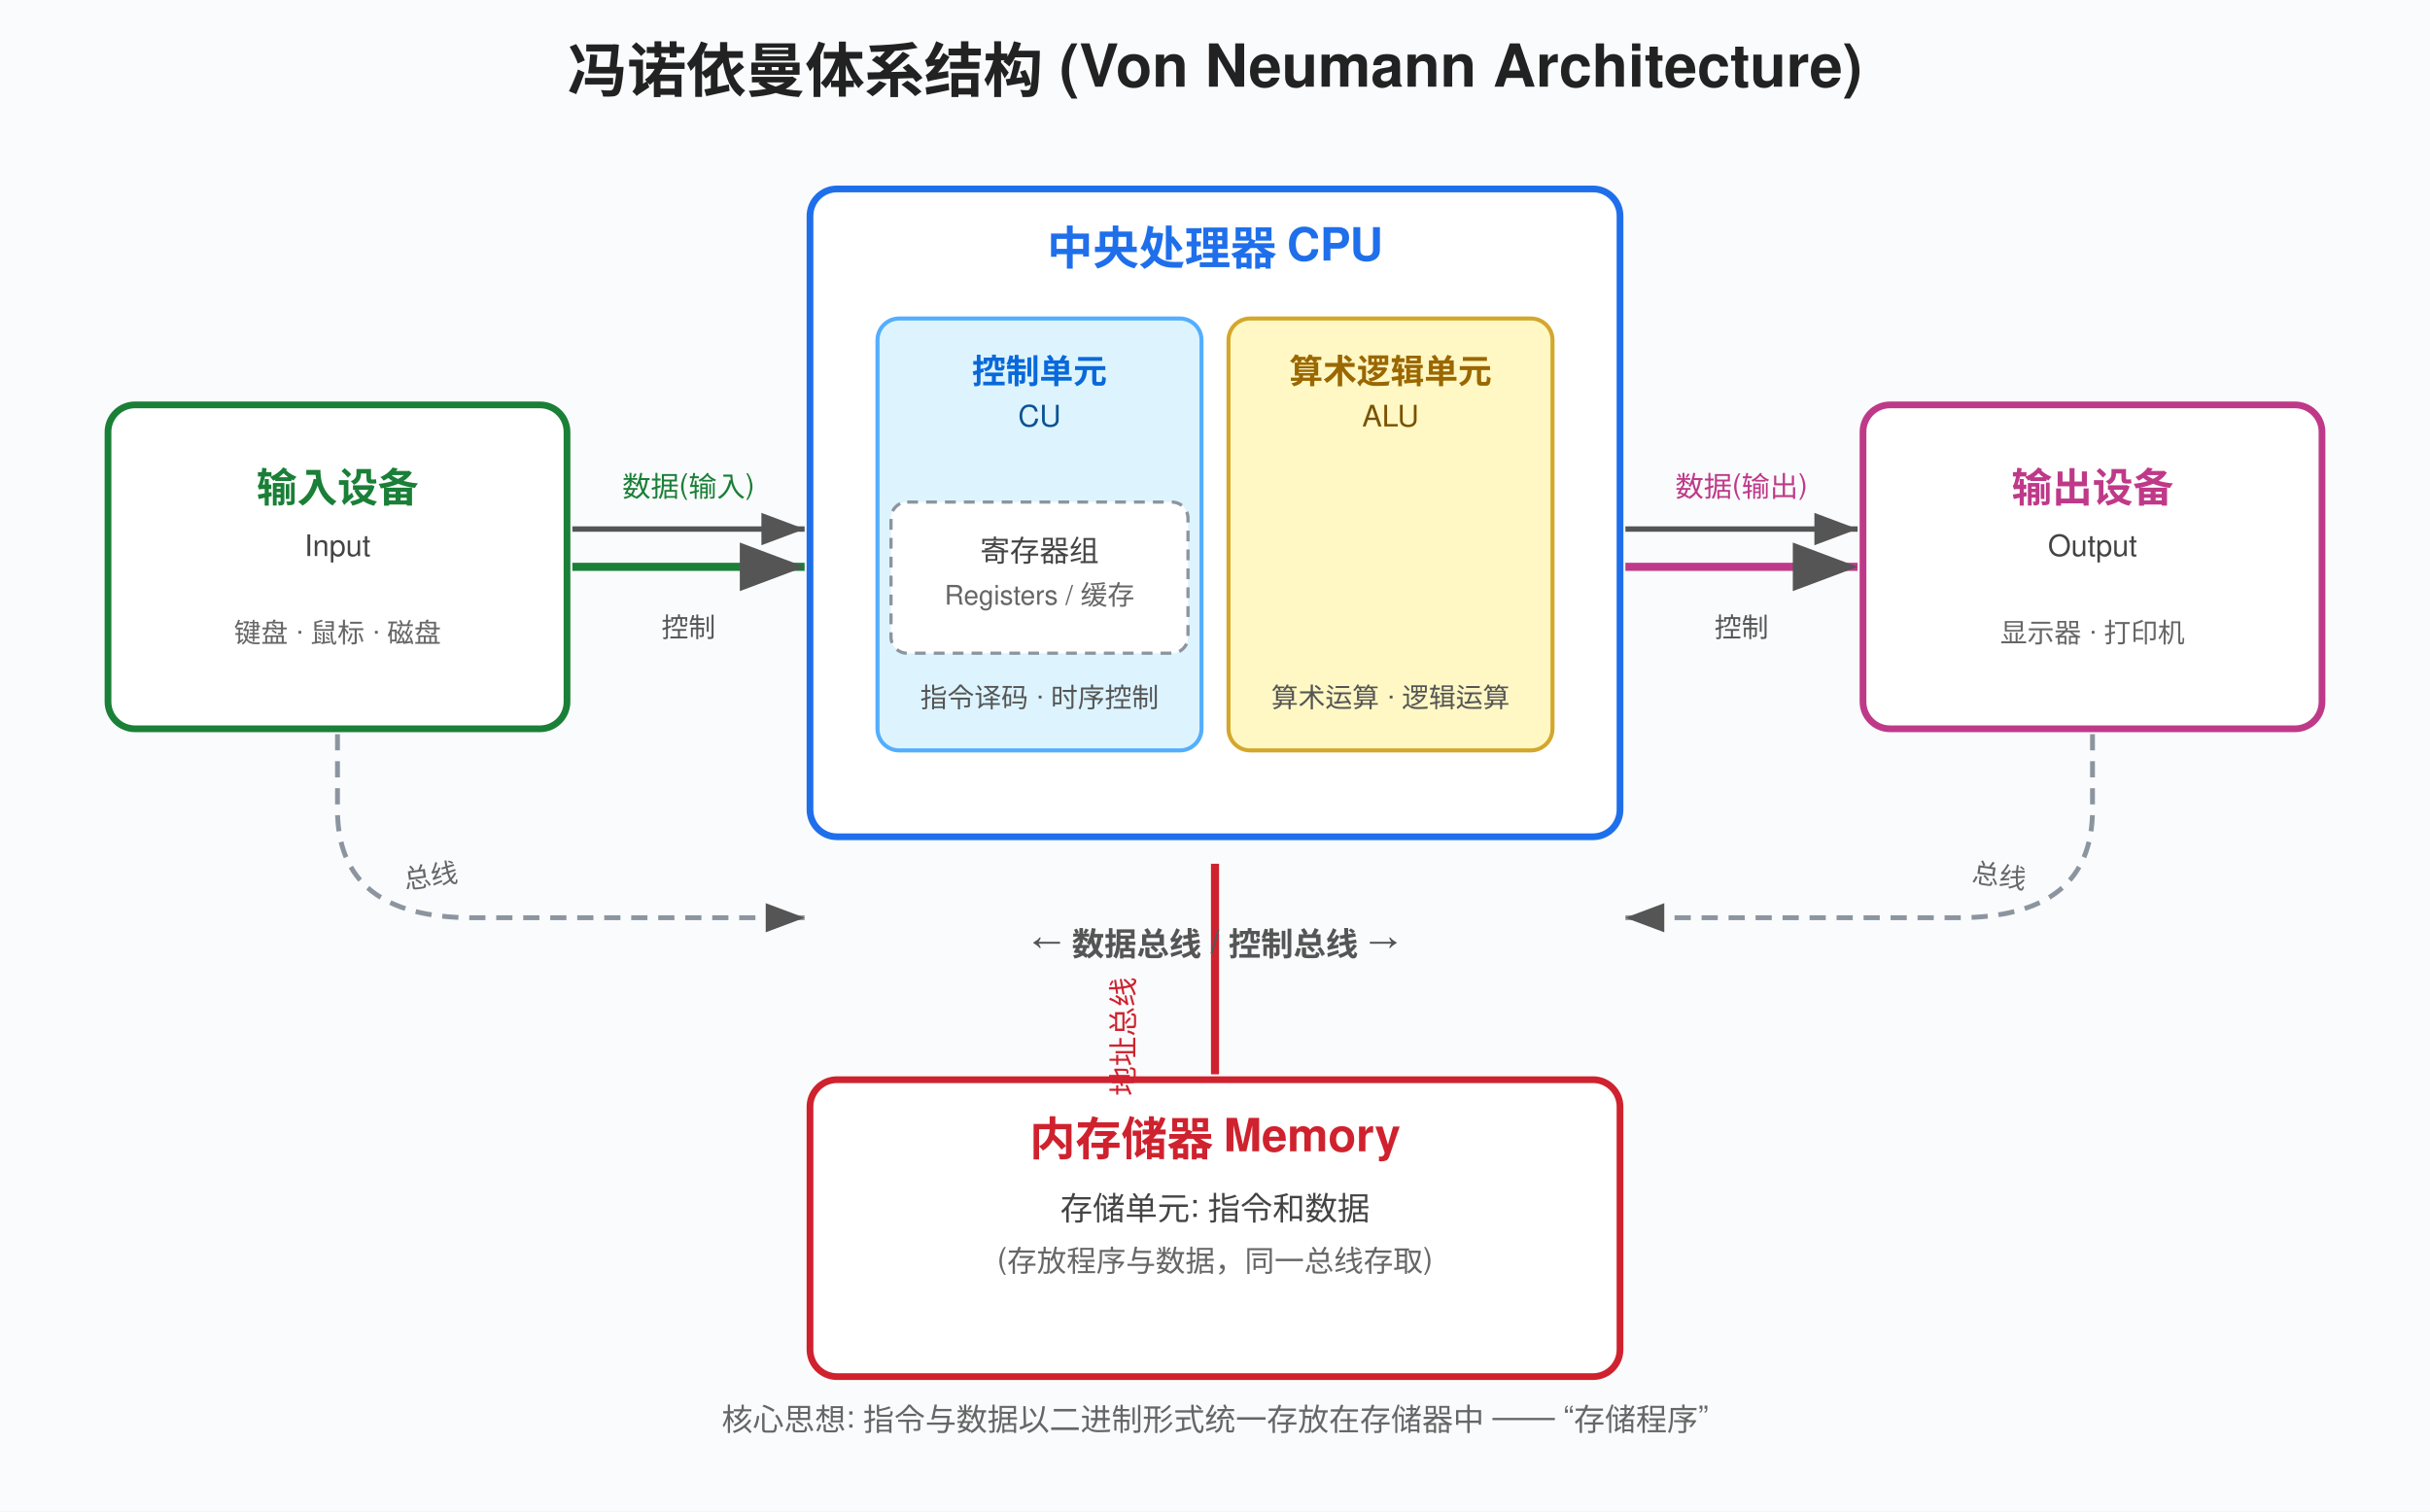
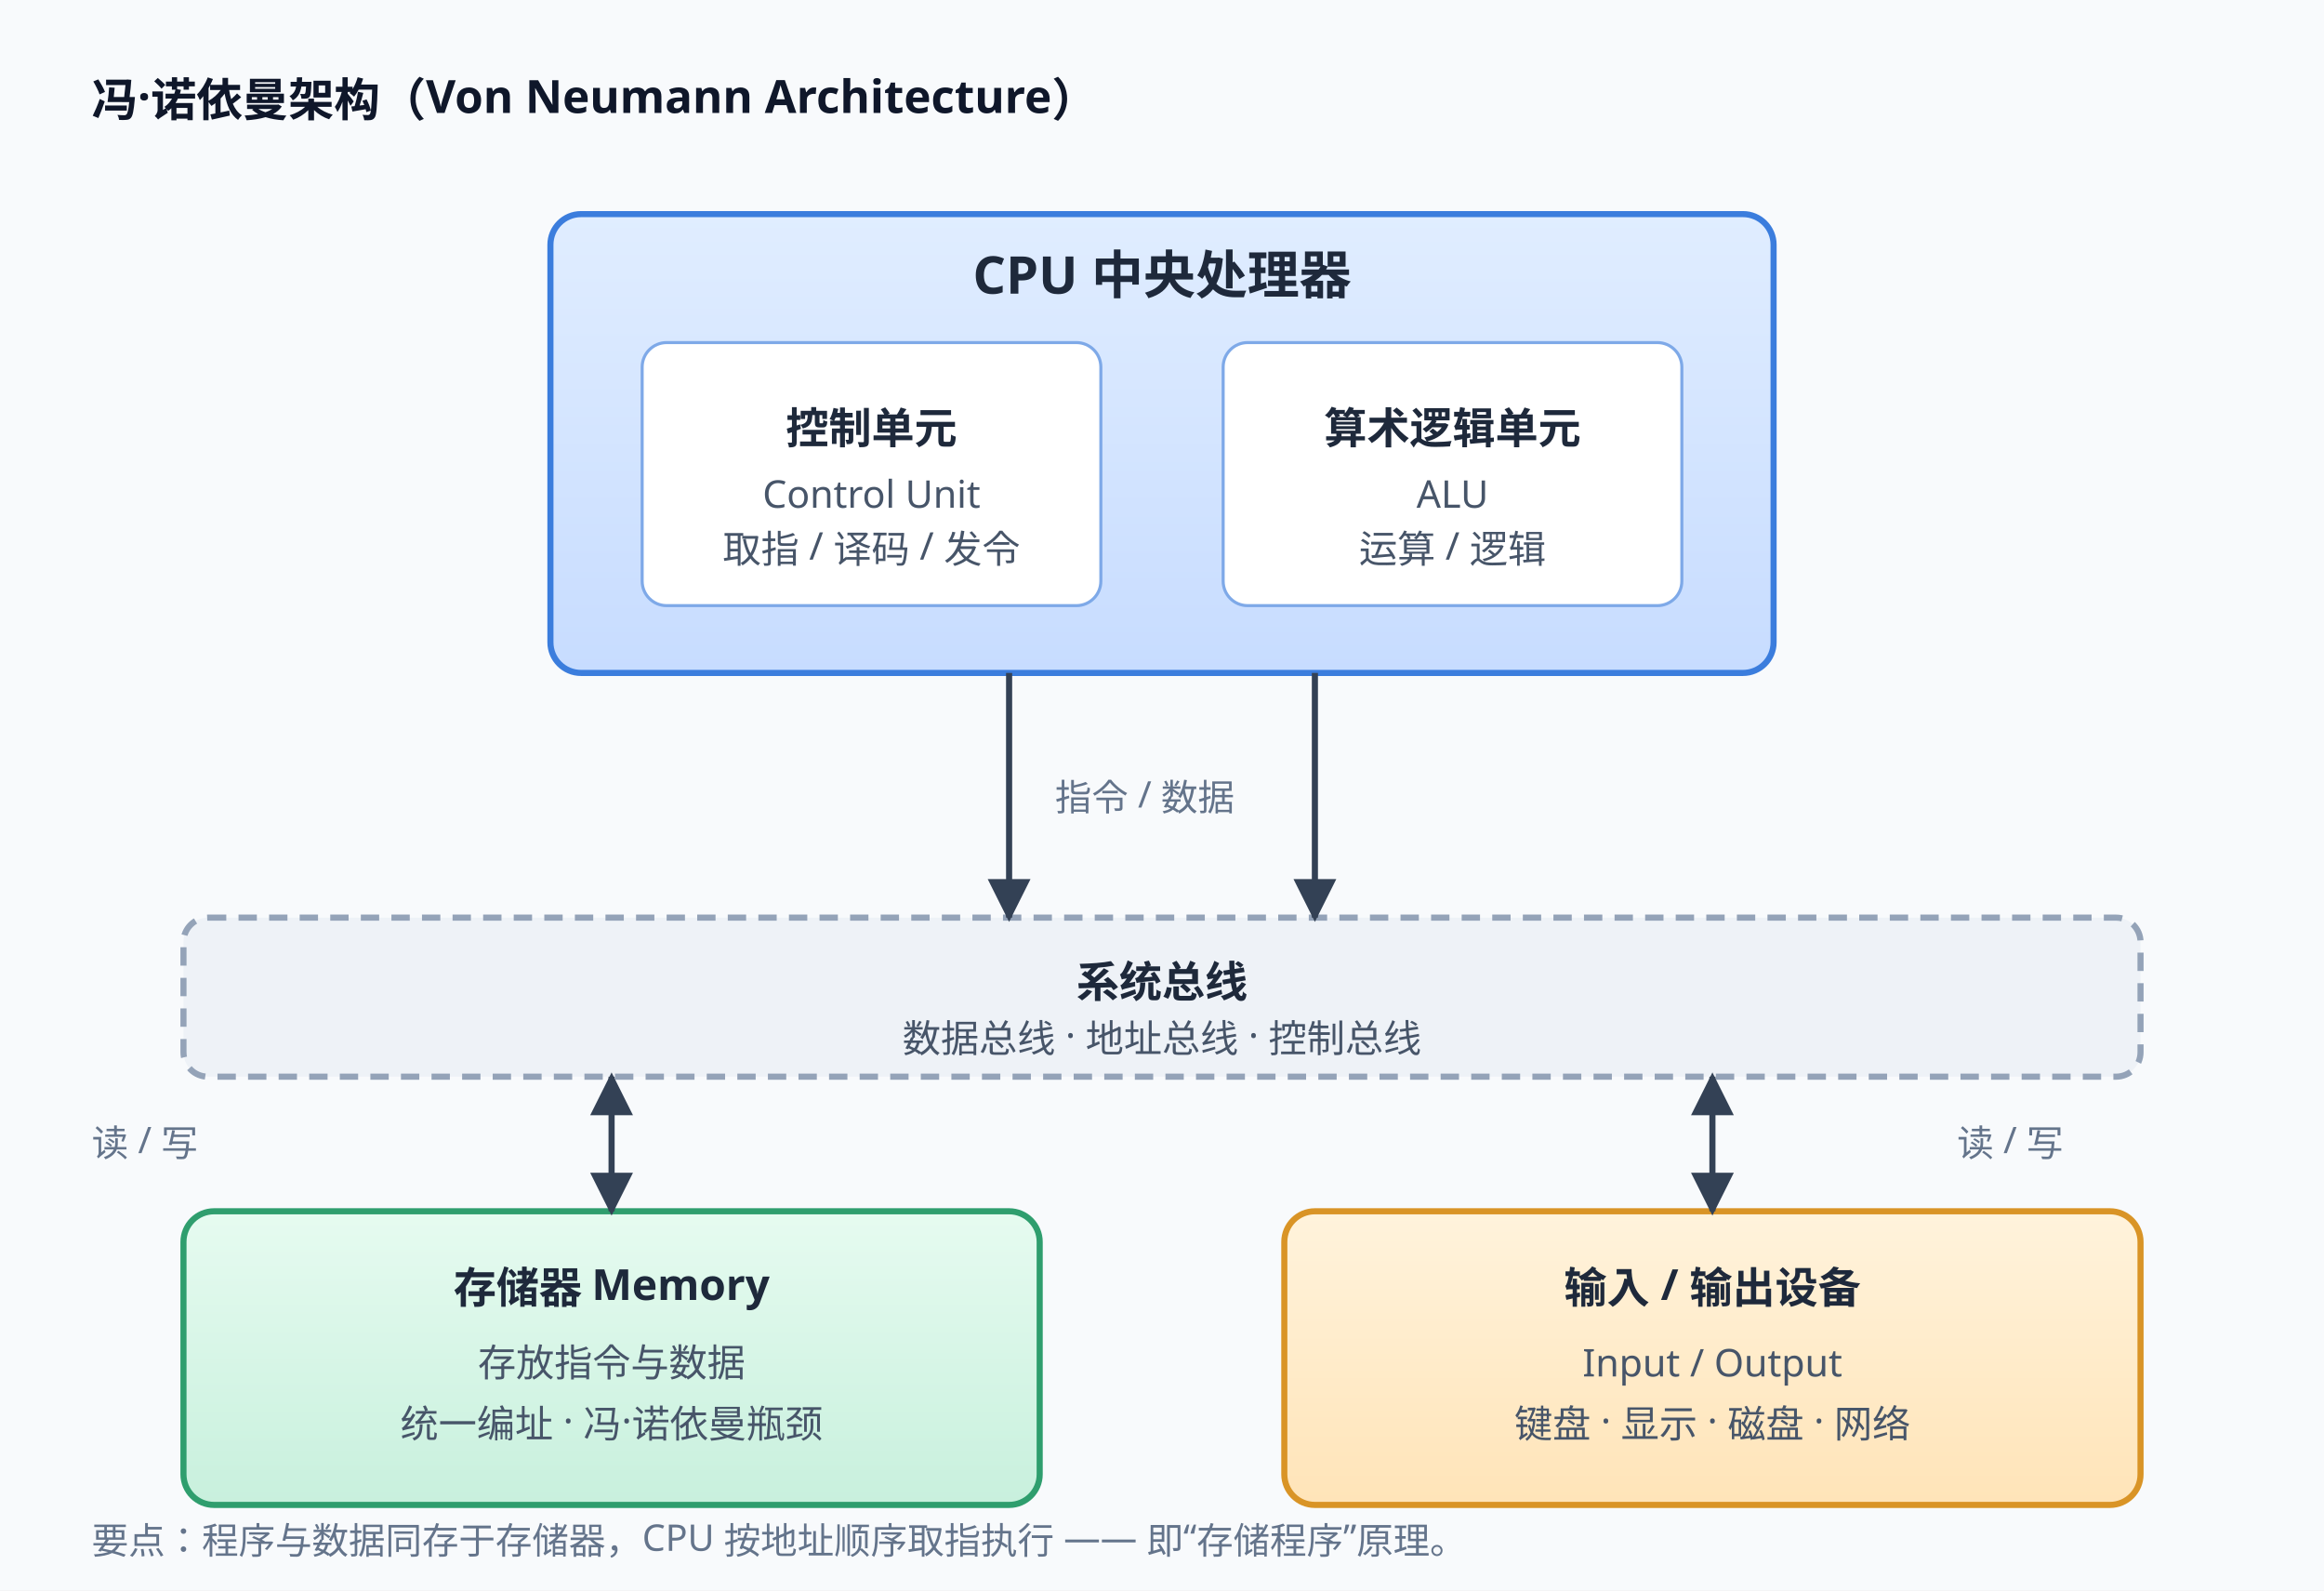
- <svg xmlns="http://www.w3.org/2000/svg" viewBox="0 0 900 560" width="900" height="560" font-family="Helvetica, Arial, sans-serif">
+ <svg xmlns="http://www.w3.org/2000/svg" width="760" height="520" viewBox="0 0 760 520" role="img" aria-label="冯·诺依曼架构示意图">
  <defs>
-     <marker id="arrow" markerWidth="10" markerHeight="10" refX="8" refY="3" orient="auto">
-       <path d="M0,0 L8,3 L0,6 Z" fill="#555" />
+     <marker id="arrow" viewBox="0 0 10 10" refX="9" refY="5" markerWidth="7" markerHeight="7" orient="auto-start-reverse">
+       <path d="M 0 0 L 10 5 L 0 10 z" fill="#334155" />
    </marker>
+     <linearGradient id="cpuFill" x1="0" y1="0" x2="0" y2="1">
+       <stop offset="0%" stop-color="#e0edff" />
+       <stop offset="100%" stop-color="#c7dcff" />
+     </linearGradient>
+     <linearGradient id="memFill" x1="0" y1="0" x2="0" y2="1">
+       <stop offset="0%" stop-color="#e6fbf0" />
+       <stop offset="100%" stop-color="#c8f0dd" />
+     </linearGradient>
+     <linearGradient id="ioFill" x1="0" y1="0" x2="0" y2="1">
+       <stop offset="0%" stop-color="#fff3dc" />
+       <stop offset="100%" stop-color="#ffe4b8" />
+     </linearGradient>
+     <style>
+       .box   { stroke-width: 2; rx: 10; }
+       .title { font: 700 17px "Segoe UI", "Microsoft YaHei", sans-serif; fill: #1e293b; }
+       .sub   { font: 600 14px "Segoe UI", "Microsoft YaHei", sans-serif; fill: #1e293b; }
+       .lbl   { font: 400 12.5px "Segoe UI", "Microsoft YaHei", sans-serif; fill: #475569; }
+       .cap   { font: 700 15px "Segoe UI", "Microsoft YaHei", sans-serif; fill: #0f172a; }
+       .note  { font: 400 12px "Segoe UI", "Microsoft YaHei", sans-serif; fill: #64748b; }
+       .flow  { stroke: #334155; stroke-width: 2; fill: none; marker-end: url(#arrow); }
+       .flow2 { stroke: #334155; stroke-width: 2; fill: none;
+                marker-start: url(#arrow); marker-end: url(#arrow); }
+     </style>
  </defs>
-   <rect x="0" y="0" width="900" height="560" fill="#fafbfc" />
-   <text x="450" y="34" text-anchor="middle" font-size="22" font-weight="bold" fill="#222">冯诺依曼体系结构 (Von Neumann Architecture)</text>
-   <rect x="300" y="70" width="300" height="240" rx="10" fill="#fff" stroke="#1f6feb" stroke-width="2.5" />
-   <text x="450" y="98" text-anchor="middle" font-size="17" font-weight="bold" fill="#1f6feb">中央处理器 CPU</text>
-   <rect x="325" y="118" width="120" height="160" rx="8" fill="#ddf4ff" stroke="#54aeff" stroke-width="1.5" />
-   <text x="385" y="142" text-anchor="middle" font-size="12.5" font-weight="bold" fill="#0969da">控制单元</text>
-   <text x="385" y="158" text-anchor="middle" font-size="11" fill="#0b5394">CU</text>
-   <text x="385" y="262" text-anchor="middle" font-size="10" fill="#555">指令译码 · 时序控制</text>
-   <rect x="455" y="118" width="120" height="160" rx="8" fill="#fff8c5" stroke="#d4a72c" stroke-width="1.5" />
-   <text x="515" y="142" text-anchor="middle" font-size="12.5" font-weight="bold" fill="#9a6700">算术逻辑单元</text>
-   <text x="515" y="158" text-anchor="middle" font-size="11" fill="#7a5200">ALU</text>
-   <text x="515" y="262" text-anchor="middle" font-size="10" fill="#555">算术运算 · 逻辑运算</text>
-   <rect x="330" y="186" width="110" height="56" rx="6" fill="#fff" stroke="#8c959f" stroke-width="1.2" stroke-dasharray="4,3" />
-   <text x="385" y="208" text-anchor="middle" font-size="11" fill="#444">寄存器组</text>
-   <text x="385" y="224" text-anchor="middle" font-size="10" fill="#666">Registers / 缓存</text>
-   <rect x="300" y="400" width="300" height="110" rx="10" fill="#fff" stroke="#cf222e" stroke-width="2.5" />
-   <text x="450" y="428" text-anchor="middle" font-size="17" font-weight="bold" fill="#cf222e">内存储器 Memory</text>
-   <text x="450" y="452" text-anchor="middle" font-size="12" fill="#444">存储单元: 指令和数据</text>
-   <text x="450" y="470" text-anchor="middle" font-size="11" fill="#666">(存放程序与数据，同一总线存取)</text>
-   <rect x="40" y="150" width="170" height="120" rx="10" fill="#fff" stroke="#1a7f37" stroke-width="2.5" />
-   <text x="125" y="186" text-anchor="middle" font-size="15" font-weight="bold" fill="#1a7f37">输入设备</text>
-   <text x="125" y="206" text-anchor="middle" font-size="11" fill="#444">Input</text>
-   <text x="125" y="238" text-anchor="middle" font-size="10" fill="#666">键盘 · 鼠标 · 磁盘</text>
-   <rect x="690" y="150" width="170" height="120" rx="10" fill="#fff" stroke="#bf3989" stroke-width="2.5" />
-   <text x="775" y="186" text-anchor="middle" font-size="15" font-weight="bold" fill="#bf3989">输出设备</text>
-   <text x="775" y="206" text-anchor="middle" font-size="11" fill="#444">Output</text>
-   <text x="775" y="238" text-anchor="middle" font-size="10" fill="#666">显示器 · 打印机</text>
-   <path d="M450,320 L450,398" fill="none" stroke="#cf222e" stroke-width="3" />
-   <text x="420" y="362" text-anchor="end" font-size="11" fill="#cf222e" transform="rotate(-90 420 362)">地址总线</text>
-   <line x1="300" y1="355" x2="600" y2="355" stroke="#555" stroke-width="1" stroke-dasharray="2,3" opacity="0.0" />
-   <text x="450" y="353" text-anchor="middle" font-size="12" font-weight="bold" fill="#555">← 数据总线 / 控制总线 →</text>
-   <path d="M212,210 L298,210" fill="none" stroke="#1a7f37" stroke-width="3" marker-end="url(#arrow)" />
-   <path d="M212,196 L298,196" fill="none" stroke="#555" stroke-width="2" marker-end="url(#arrow)" />
-   <text x="255" y="184" text-anchor="middle" font-size="10.5" fill="#1a7f37">数据(输入)</text>
-   <text x="255" y="236" text-anchor="middle" font-size="10" fill="#555">控制</text>
-   <path d="M602,210 L688,210" fill="none" stroke="#bf3989" stroke-width="3" marker-end="url(#arrow)" />
-   <path d="M602,196 L688,196" fill="none" stroke="#555" stroke-width="2" marker-end="url(#arrow)" />
-   <text x="645" y="184" text-anchor="middle" font-size="10.5" fill="#bf3989">数据(输出)</text>
-   <text x="645" y="236" text-anchor="middle" font-size="10" fill="#555">控制</text>
-   <path d="M125,272 L125,300 Q125,340 175,340 L298,340" fill="none" stroke="#8c959f" stroke-width="1.8" stroke-dasharray="6,4" marker-end="url(#arrow)" />
-   <text x="160" y="328" text-anchor="middle" font-size="10" fill="#666" transform="rotate(-8 160 328)">总线</text>
-   <path d="M775,272 L775,300 Q775,340 725,340 L602,340" fill="none" stroke="#8c959f" stroke-width="1.8" stroke-dasharray="6,4" marker-end="url(#arrow)" />
-   <text x="740" y="328" text-anchor="middle" font-size="10" fill="#666" transform="rotate(8 740 328)">总线</text>
-   <text x="450" y="530" text-anchor="middle" font-size="11.5" fill="#666">核心思想: 指令与数据以二进制形式统一存放在存储器中 —— “存储程序”</text>
+   <rect x="0" y="0" width="760" height="520" fill="#f8fafc" />
+   <text x="30" y="38" class="cap">冯·诺依曼架构（Von Neumann Architecture）</text>
+   <rect x="180" y="70" width="400" height="150" class="box" fill="url(#cpuFill)" stroke="#3b7ddd" />
+   <text x="380" y="96" text-anchor="middle" class="title">CPU 中央处理器</text>
+   <rect x="210" y="112" width="150" height="86" rx="8" fill="#ffffff" stroke="#7ea9e8" />
+   <text x="285" y="145" text-anchor="middle" class="sub">控制单元</text>
+   <text x="285" y="166" text-anchor="middle" class="lbl">Control Unit</text>
+   <text x="285" y="184" text-anchor="middle" class="lbl">取指 / 译码 / 发令</text>
+   <rect x="400" y="112" width="150" height="86" rx="8" fill="#ffffff" stroke="#7ea9e8" />
+   <text x="475" y="145" text-anchor="middle" class="sub">算术逻辑单元</text>
+   <text x="475" y="166" text-anchor="middle" class="lbl">ALU</text>
+   <text x="475" y="184" text-anchor="middle" class="lbl">运算 / 逻辑</text>
+   <rect x="60" y="300" width="640" height="52" rx="8" fill="#eef2f7" stroke="#94a3b8" stroke-width="2" stroke-dasharray="6 4" />
+   <text x="380" y="326" text-anchor="middle" class="sub">系统总线</text>
+   <text x="380" y="344" text-anchor="middle" class="lbl">数据总线 · 地址总线 · 控制总线</text>
+   <rect x="60" y="396" width="280" height="96" class="box" fill="url(#memFill)" stroke="#2f9e6e" />
+   <text x="200" y="426" text-anchor="middle" class="sub">存储器 Memory</text>
+   <text x="200" y="450" text-anchor="middle" class="lbl">存放指令与数据</text>
+   <text x="200" y="470" text-anchor="middle" class="lbl">统一编址 · 冯·诺依曼瓶颈</text>
+   <rect x="420" y="396" width="280" height="96" class="box" fill="url(#ioFill)" stroke="#d99426" />
+   <text x="560" y="426" text-anchor="middle" class="sub">输入 / 输出设备</text>
+   <text x="560" y="450" text-anchor="middle" class="lbl">Input / Output</text>
+   <text x="560" y="470" text-anchor="middle" class="lbl">键盘 · 显示 · 磁盘 · 网络</text>
+   <path class="flow" d="M 330 220 L 330 300" />
+   <path class="flow" d="M 430 220 L 430 300" />
+   <path class="flow2" d="M 200 352 L 200 396" />
+   <path class="flow2" d="M 560 352 L 560 396" />
+   <text x="345" y="265" class="note">指令 / 数据</text>
+   <text x="30" y="378" class="note">读 / 写</text>
+   <text x="640" y="378" class="note">读 / 写</text>
+   <text x="30" y="508" class="note">要点：程序与数据同存于存储器，CPU 按地址顺序取指执行 —— 即“存储程序”原理。</text>
</svg>
